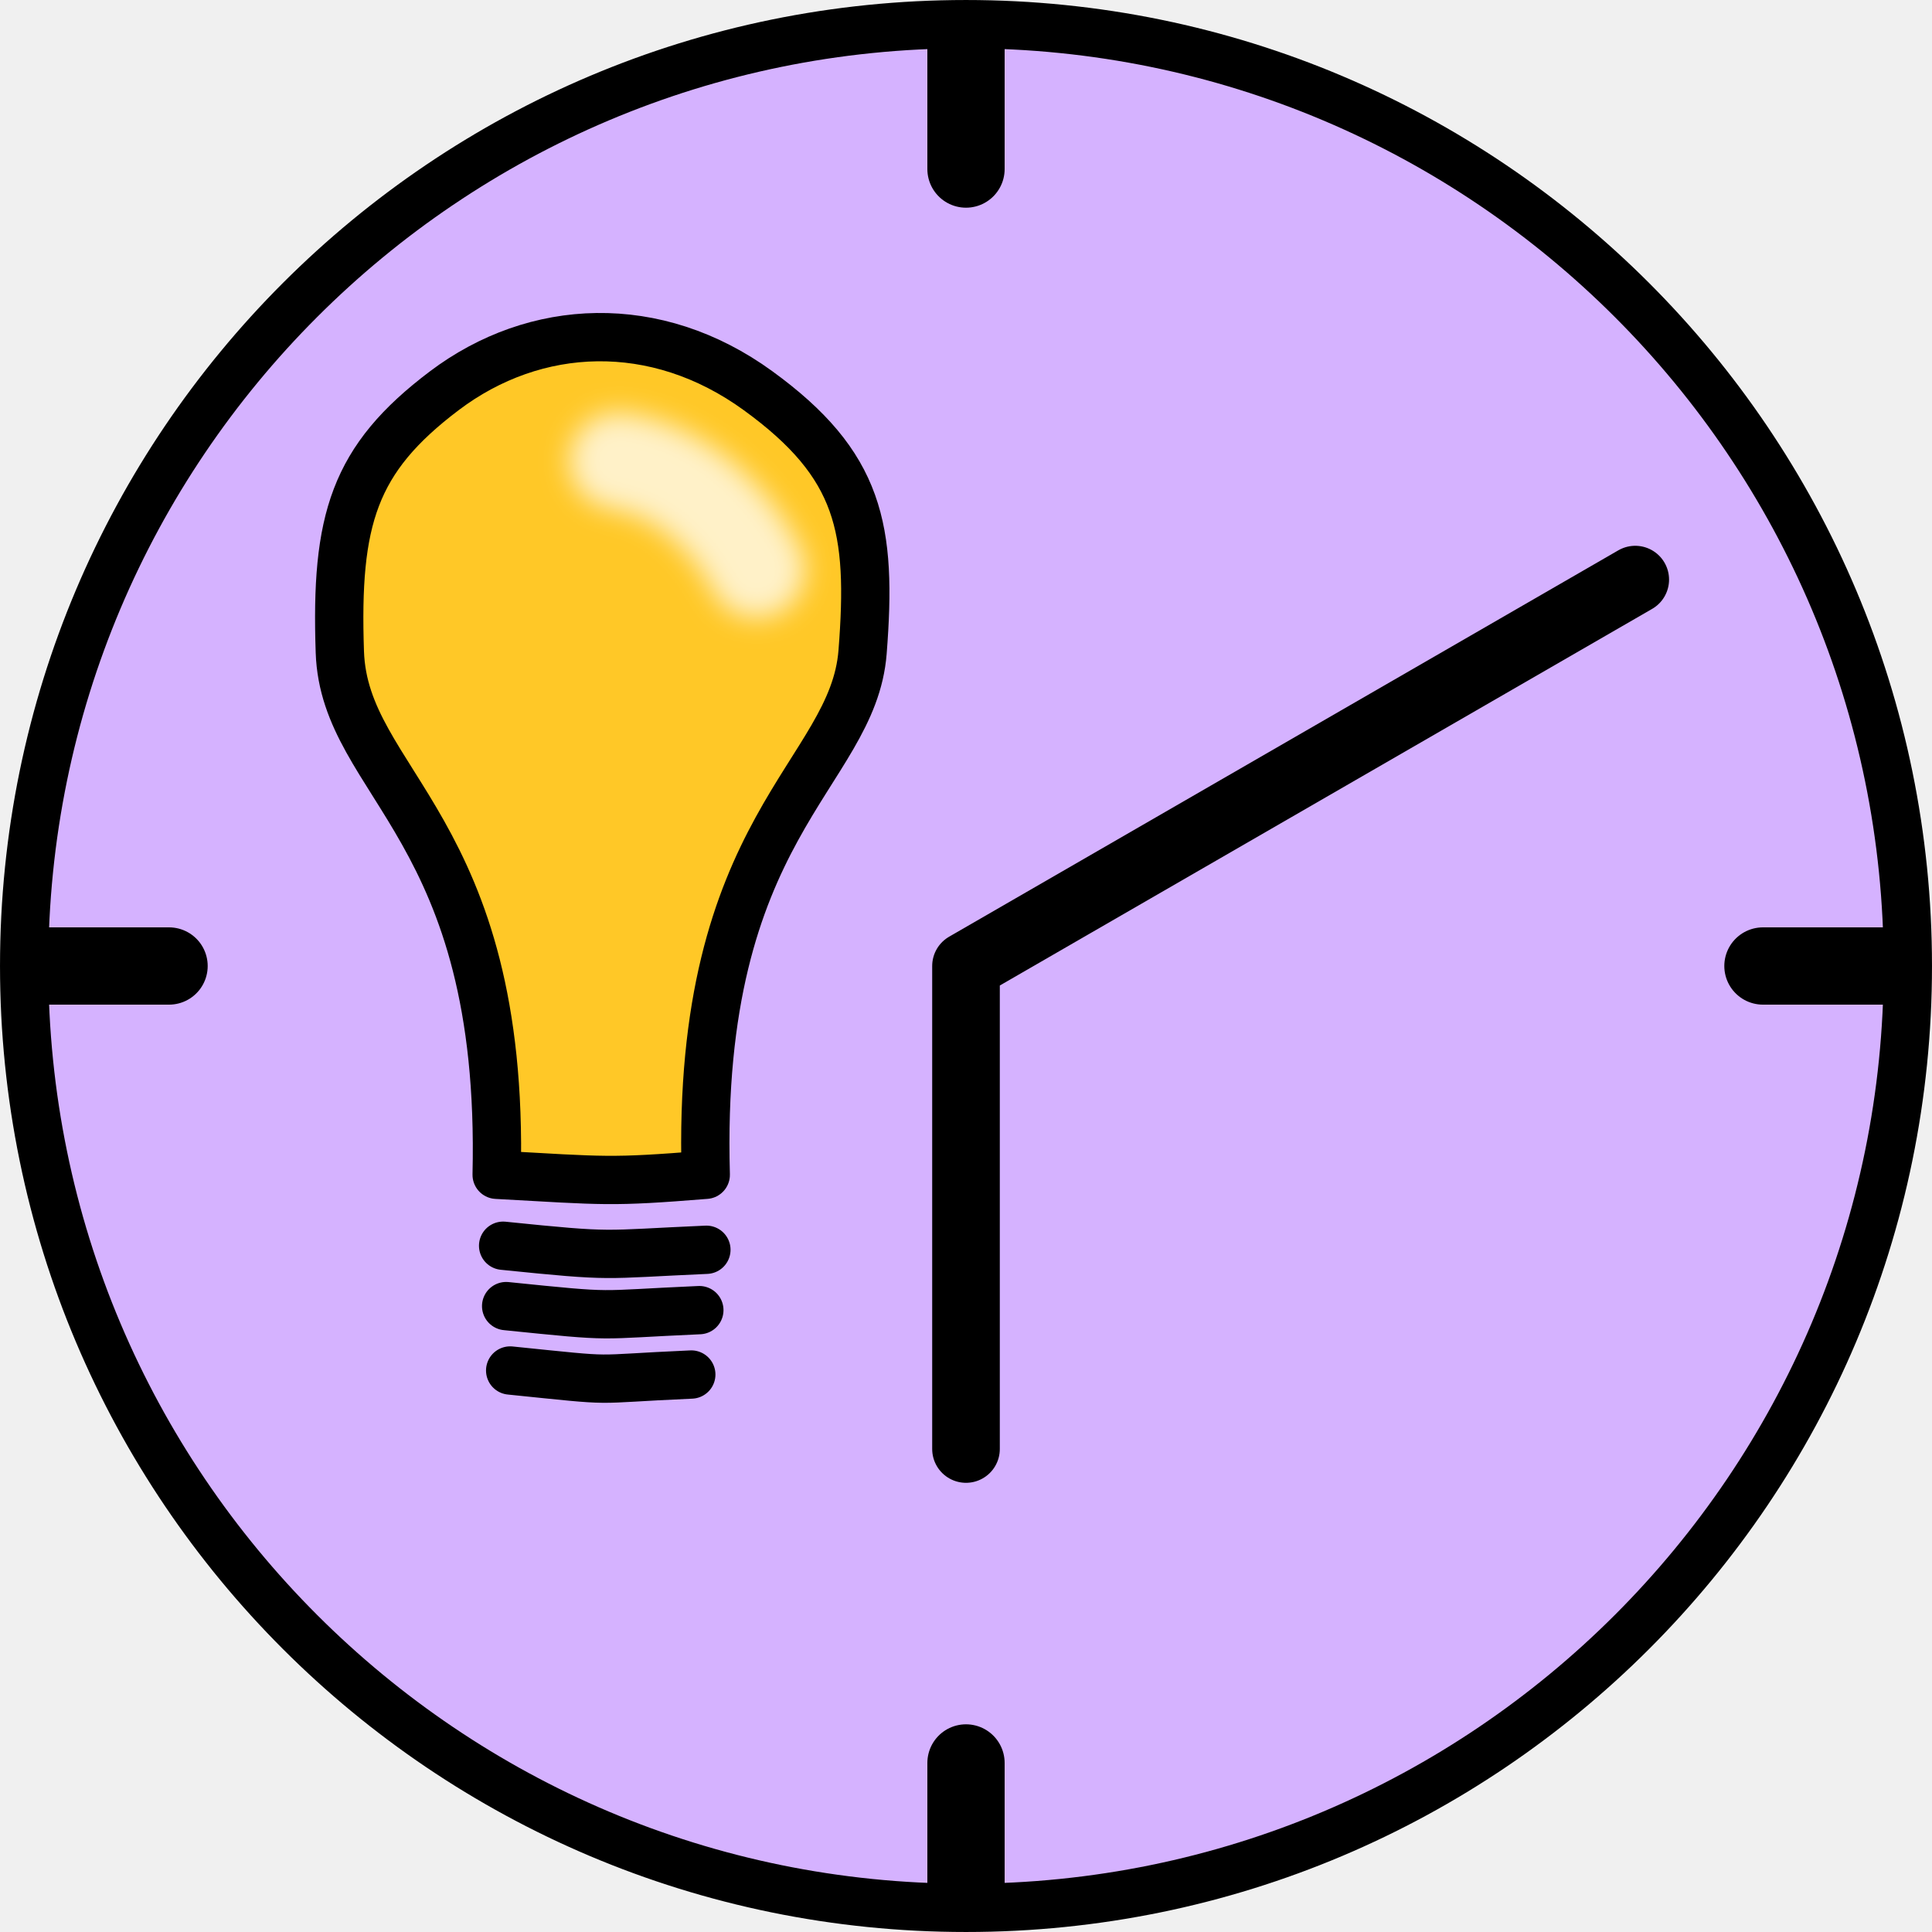
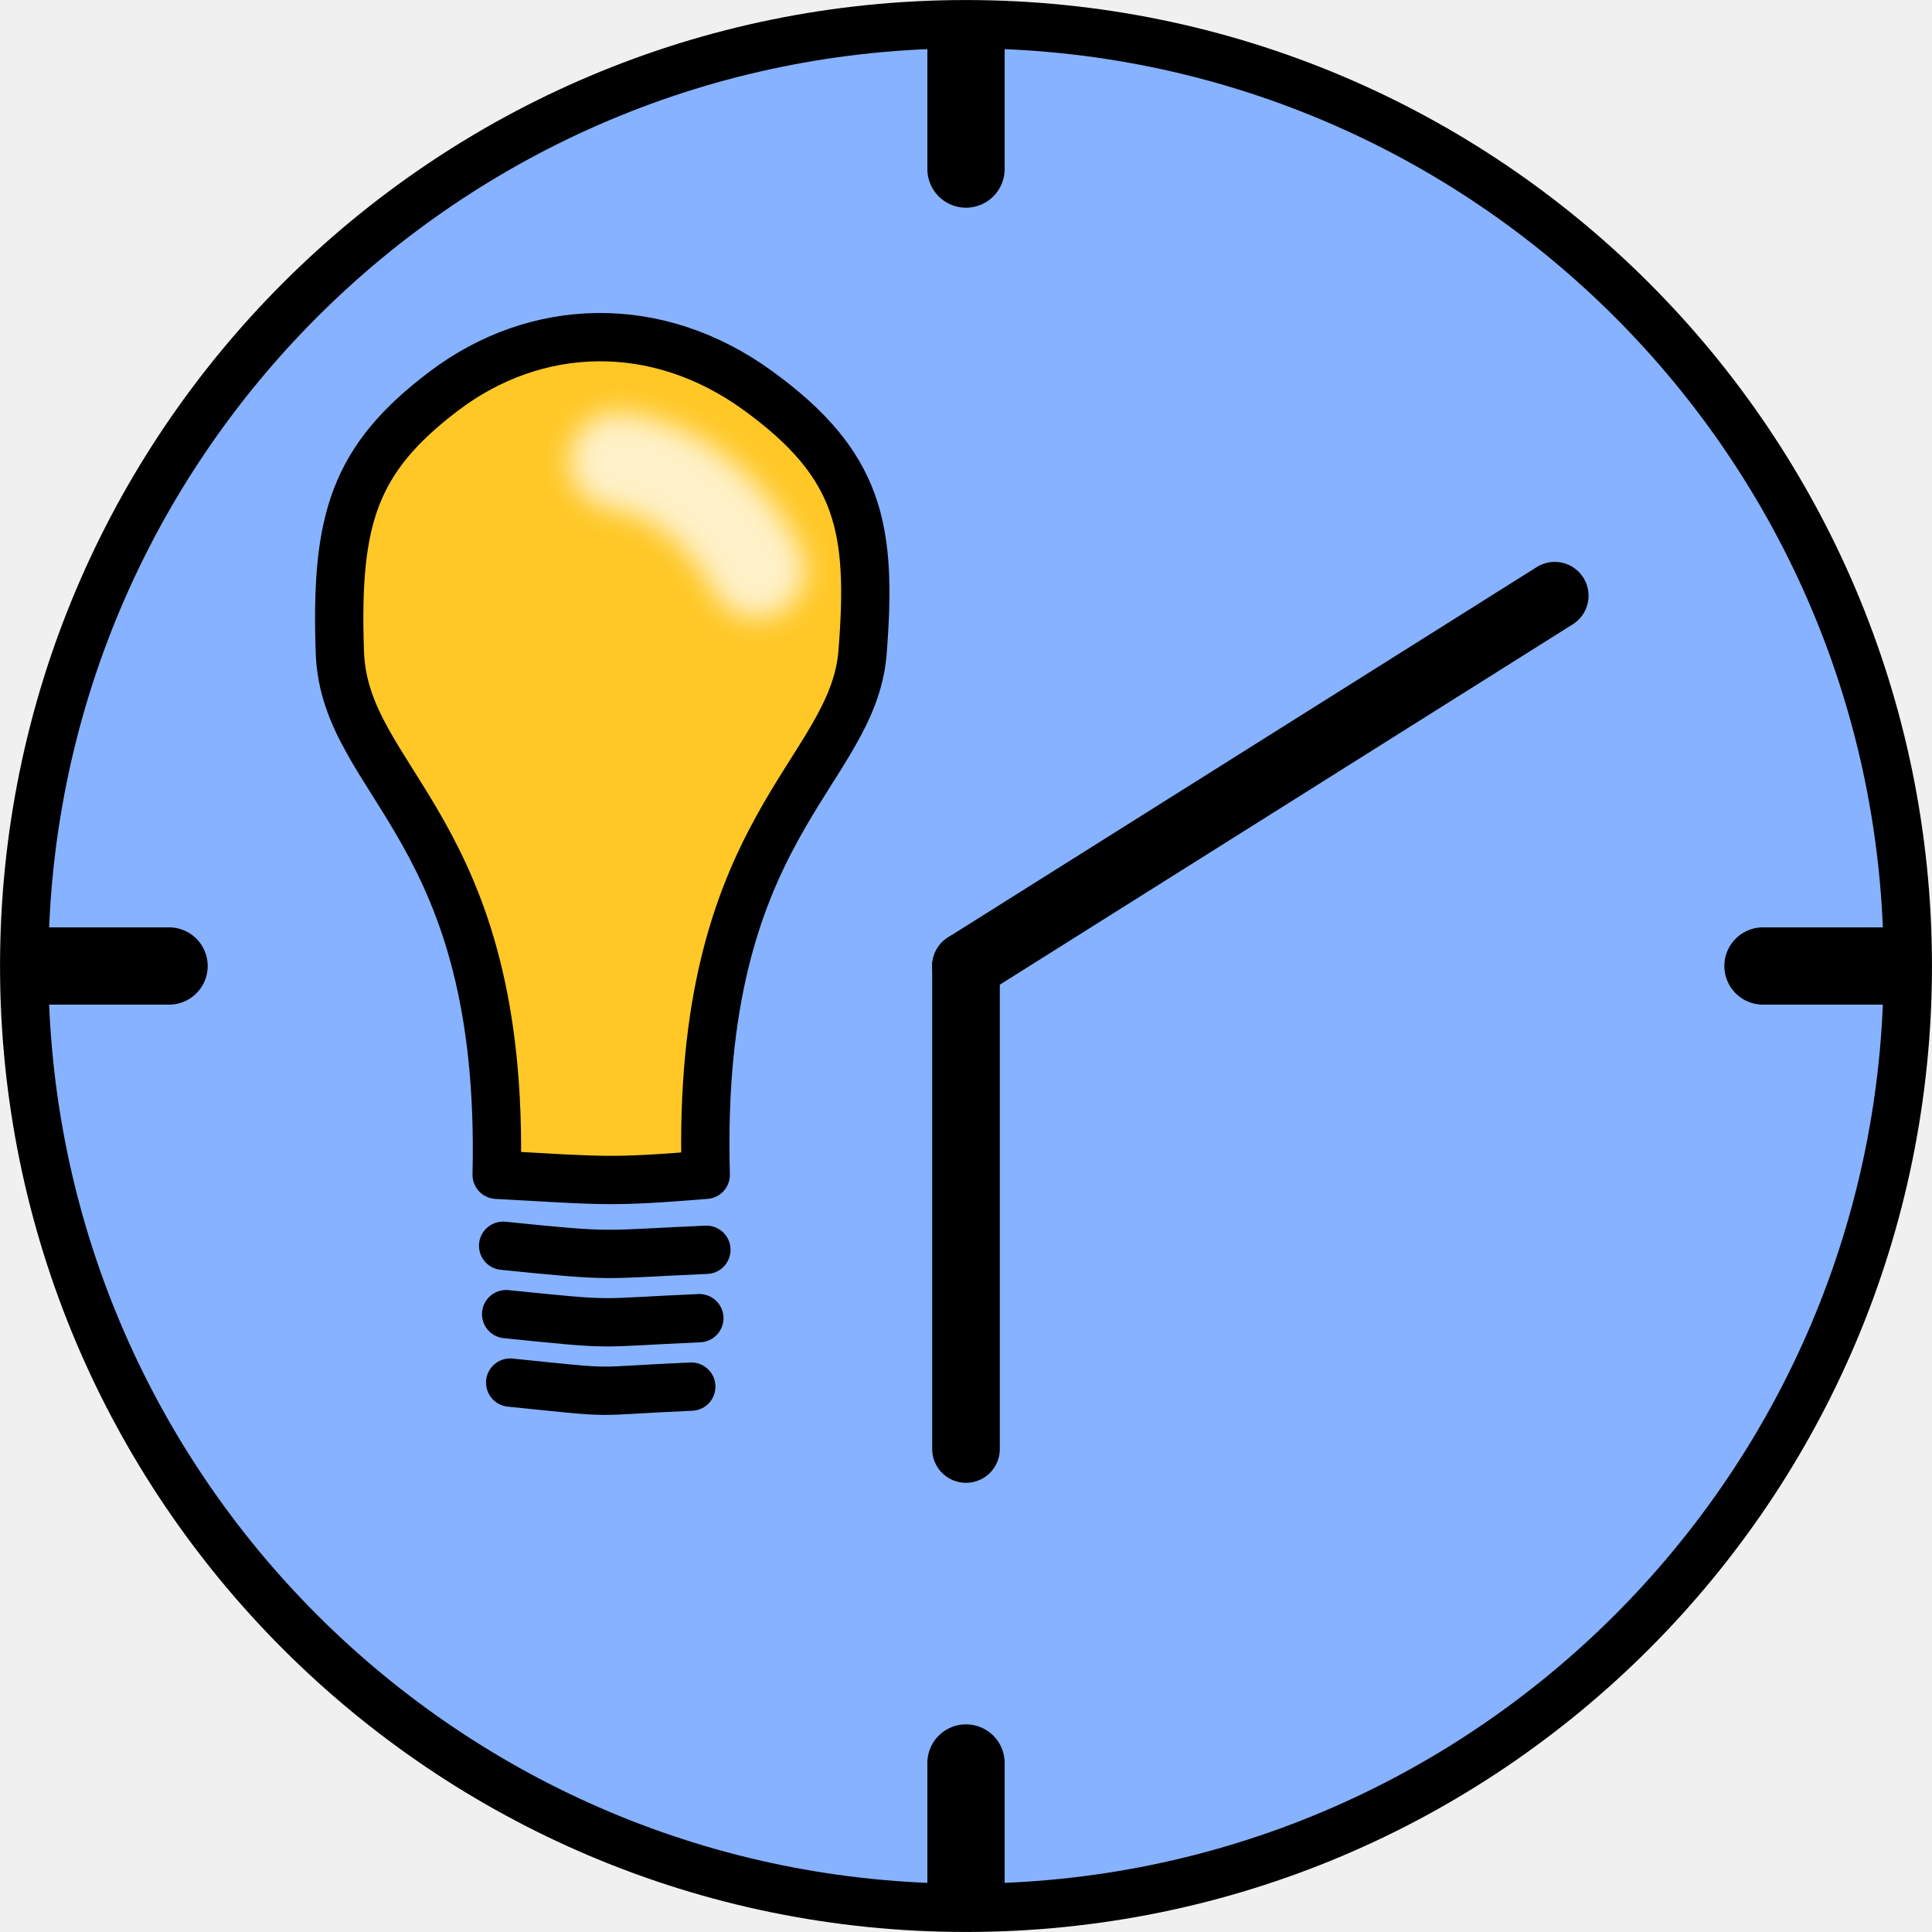
- <svg xmlns="http://www.w3.org/2000/svg" width="960" height="960" viewBox="0 0 254 254">
+ <svg xmlns="http://www.w3.org/2000/svg" width="10in" height="10in" version="1.1" viewBox="0 0 254 254">
  <defs>
-     <filter style="color-interpolation-filters:sRGB" id="a" x="-.584" y="-.746" width="2.167" height="2.491">
+     <filter id="filter17522" x="-.584" y="-.746" width="2.167" height="2.491" color-interpolation-filters="sRGB">
      <feGaussianBlur stdDeviation="1.793" />
    </filter>
  </defs>
-   <circle style="fill:#d5b2ff;fill-opacity:1;fill-rule:evenodd;stroke:#000;stroke-width:6.35;stroke-miterlimit:4;stroke-dasharray:none;stroke-opacity:1;opacity:1" cx="127" cy="127" r="123.824" />
-   <path style="fill:none;stroke:#000;stroke-width:10.16;stroke-linecap:round;stroke-linejoin:round;stroke-miterlimit:4;stroke-dasharray:none;stroke-opacity:1" d="M127 6.35v15.875M127 231.775v15.875M6.35 127h15.875M231.775 127h15.875" />
-   <path style="fill:none;stroke:#000;stroke-width:8.89;stroke-linecap:round;stroke-linejoin:round;stroke-miterlimit:4;stroke-dasharray:none;stroke-opacity:1" d="m127 127 87.986-50.8M127 127v63.5" />
-   <path style="fill:#ffc827;fill-opacity:1;stroke:#000;stroke-width:6.35;stroke-linecap:round;stroke-linejoin:round;stroke-miterlimit:4;stroke-dasharray:none;stroke-opacity:1" d="M65.296 154.449c1.088-45.712-20.025-51.313-20.617-68.724-.593-17.412 1.815-25.36 13.745-34.362 11.93-9.002 27.797-9.765 41.234 0 13.437 9.764 15.017 18.114 13.745 34.362-1.272 16.247-21.927 22.847-20.617 68.724-12.626 1.015-13.112.795-27.49 0z" />
-   <path style="fill:none;stroke:#000;stroke-width:6.35;stroke-linecap:round;stroke-linejoin:round;stroke-miterlimit:4;stroke-dasharray:none;stroke-opacity:1" d="M66.146 163.777c14.985 1.527 12.546 1.152 26.723.53M66.543 171.713c14.985 1.527 11.223 1.151 25.4.53M67.072 180.18c14.985 1.527 9.635 1.151 23.812.529" />
-   <path style="fill:none;stroke:#fff;stroke-width:12.7;stroke-linecap:round;stroke-linejoin:round;stroke-miterlimit:4;stroke-dasharray:none;stroke-opacity:1;opacity:.744;filter:url(#a)" d="M81.227 60.59c8.177 1.159 14.635 7.216 18.256 14.287" />
+   <g>
+     <circle cx="127" cy="127" r="123.82" fill="#86b2ff" fill-rule="evenodd" stroke="#000" stroke-width="6.35" />
+     <g fill="none" stroke="#000" stroke-linecap="round" stroke-linejoin="round">
+       <g stroke-width="10.16">
+         <path d="m127 6.35v15.875" />
+         <path d="m127 231.78v15.875" />
+         <path d="m6.35 127h15.875" />
+         <path d="m231.78 127h15.875" />
+       </g>
+       <path d="m127 127 77.402-48.683" stroke-width="8.89" />
+       <path d="m127 127v63.5" stroke-width="8.89" />
+     </g>
+     <path d="m65.296 154.45c1.088-45.712-20.025-51.313-20.617-68.724-0.593-17.411 1.815-25.36 13.745-34.362 11.93-9.002 27.797-9.764 41.234 0 13.437 9.764 15.017 18.115 13.745 34.362-1.272 16.247-21.927 22.848-20.617 68.724-12.626 1.015-13.112 0.795-27.49 0z" fill="#ffc827" stroke="#000" stroke-linecap="round" stroke-linejoin="round" stroke-width="6.35" />
+     <g fill="none" stroke-linecap="round" stroke-linejoin="round">
+       <g stroke="#000" stroke-width="6.35">
+         <path d="m66.146 163.78c14.985 1.527 12.546 1.151 26.723 0.529" />
+         <path d="m66.543 172.77c14.985 1.527 11.223 1.151 25.4 0.529" />
+         <path d="m67.072 181.77c14.985 1.527 9.635 1.151 23.812 0.529" />
+       </g>
+       <path d="m81.227 60.59c8.177 1.159 14.635 7.216 18.256 14.288" filter="url(#filter17522)" opacity=".744" stroke="#fff" stroke-width="12.7" />
+     </g>
+   </g>
</svg>
